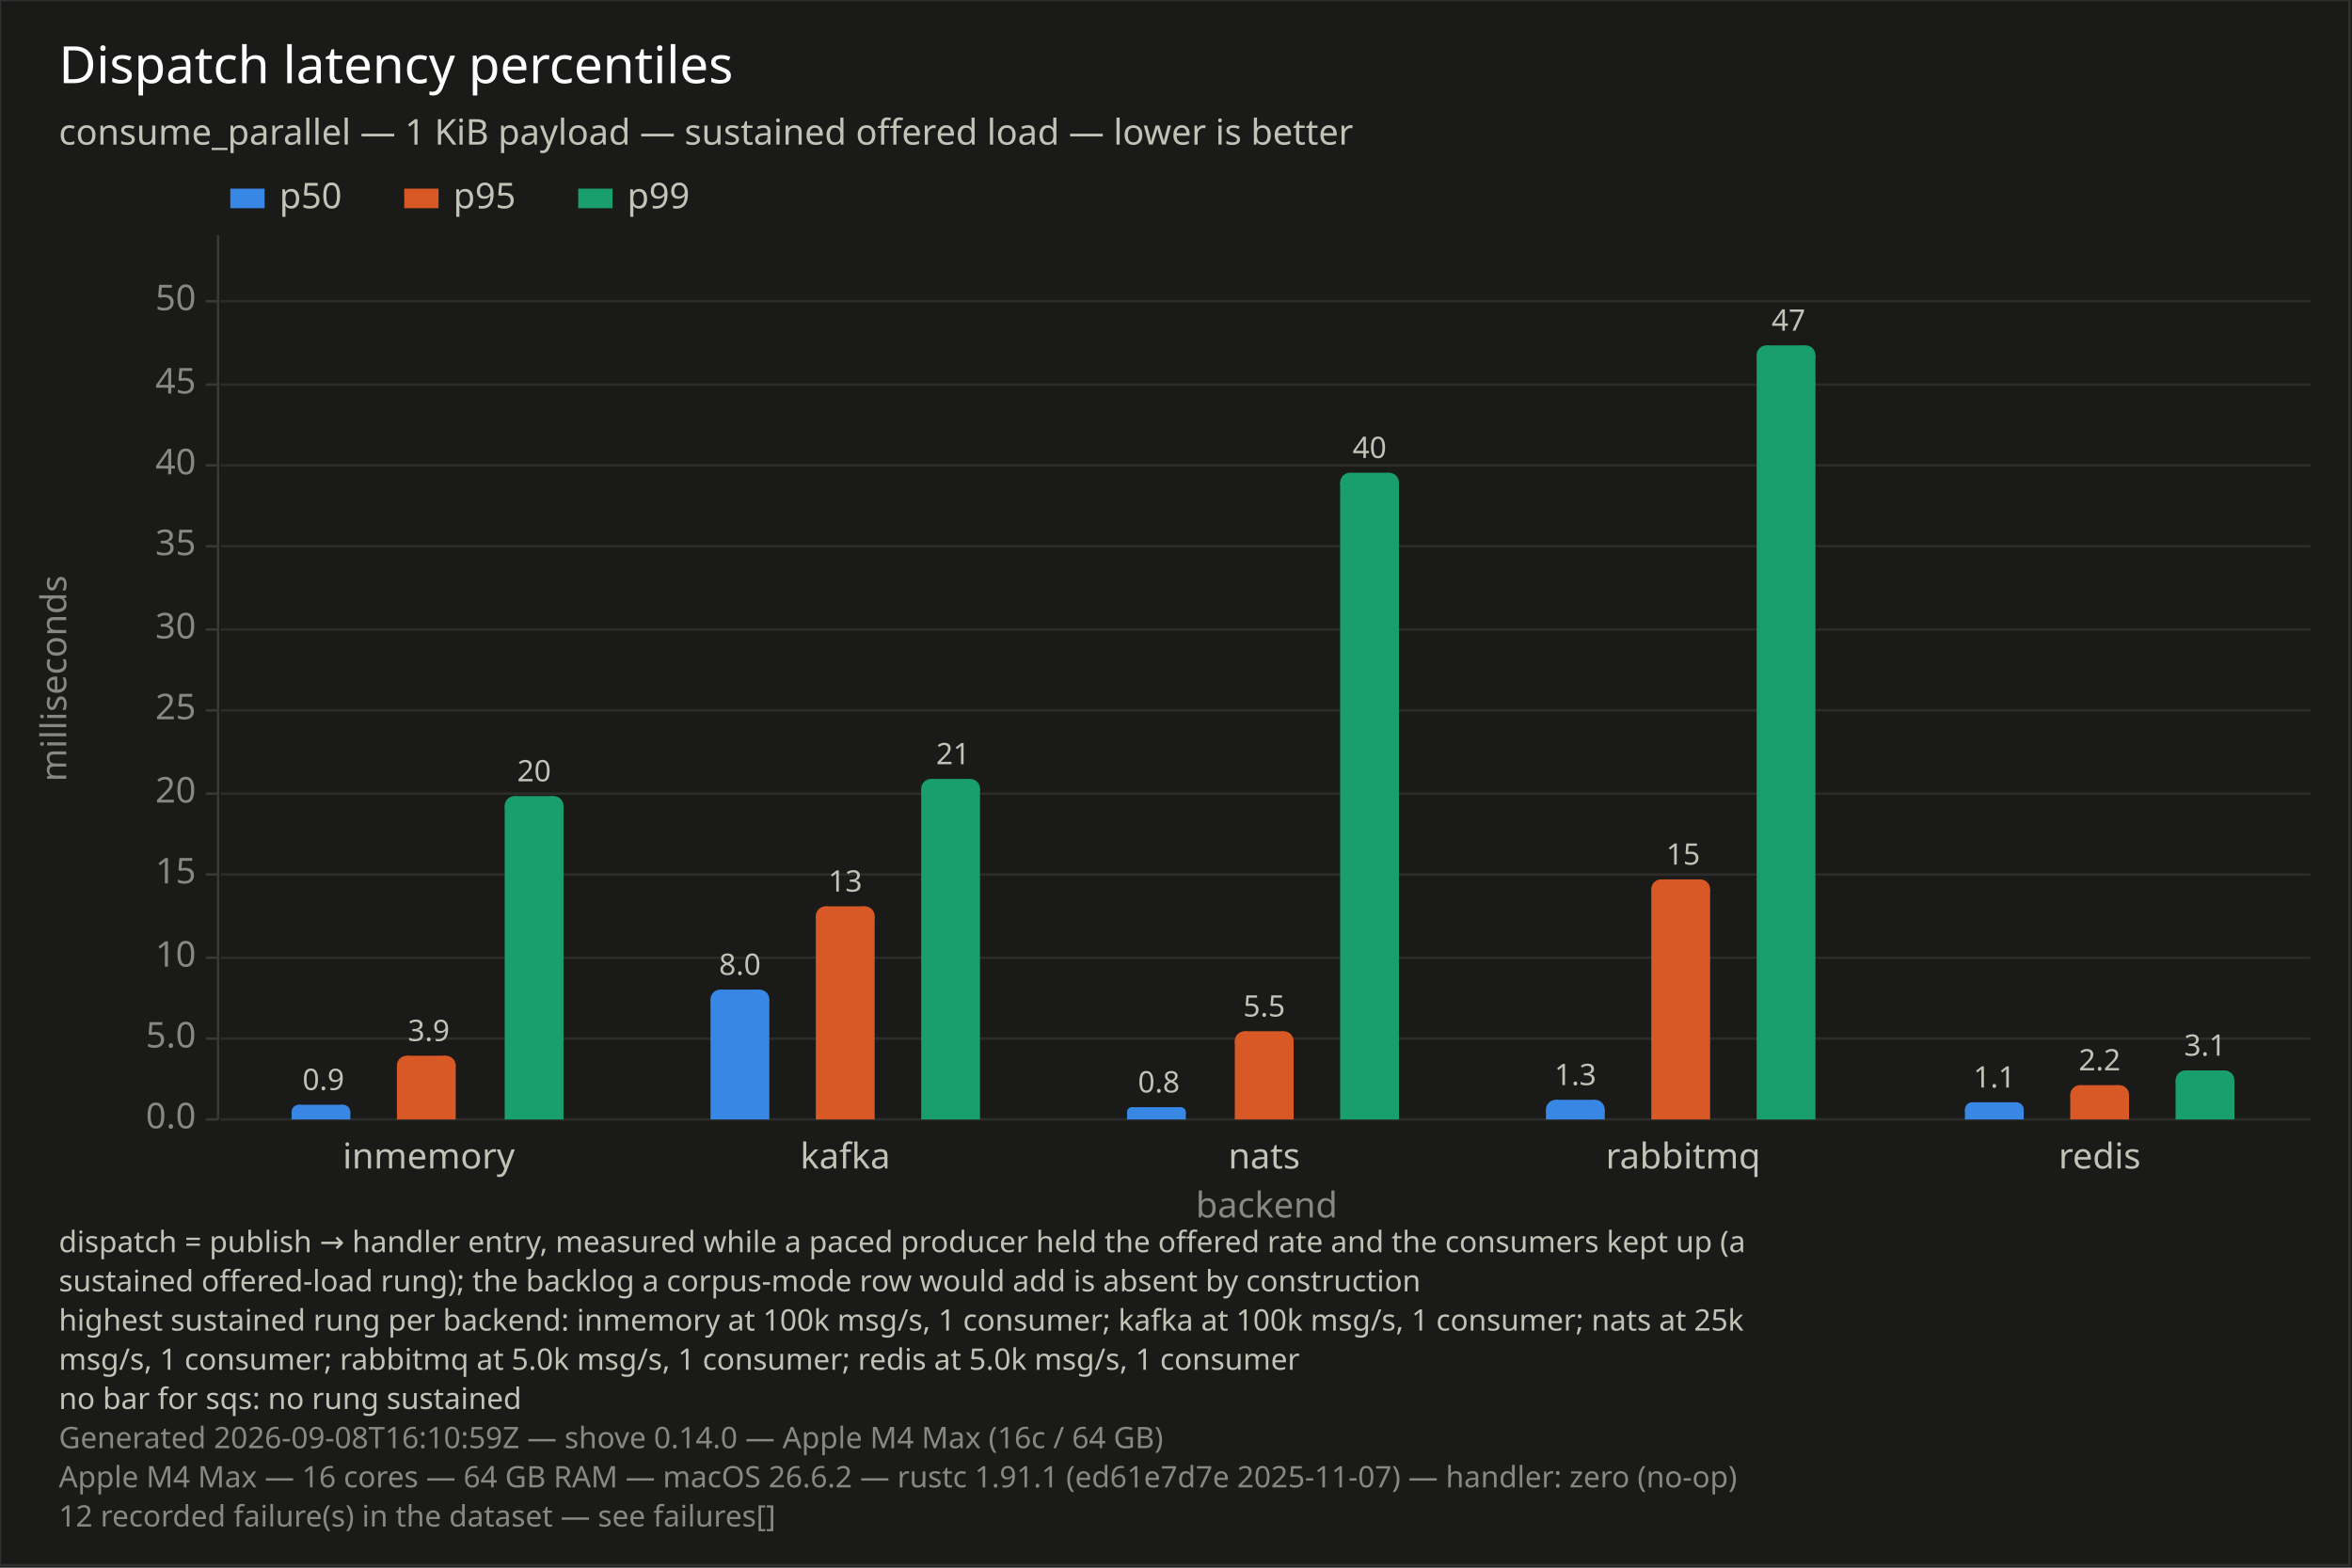
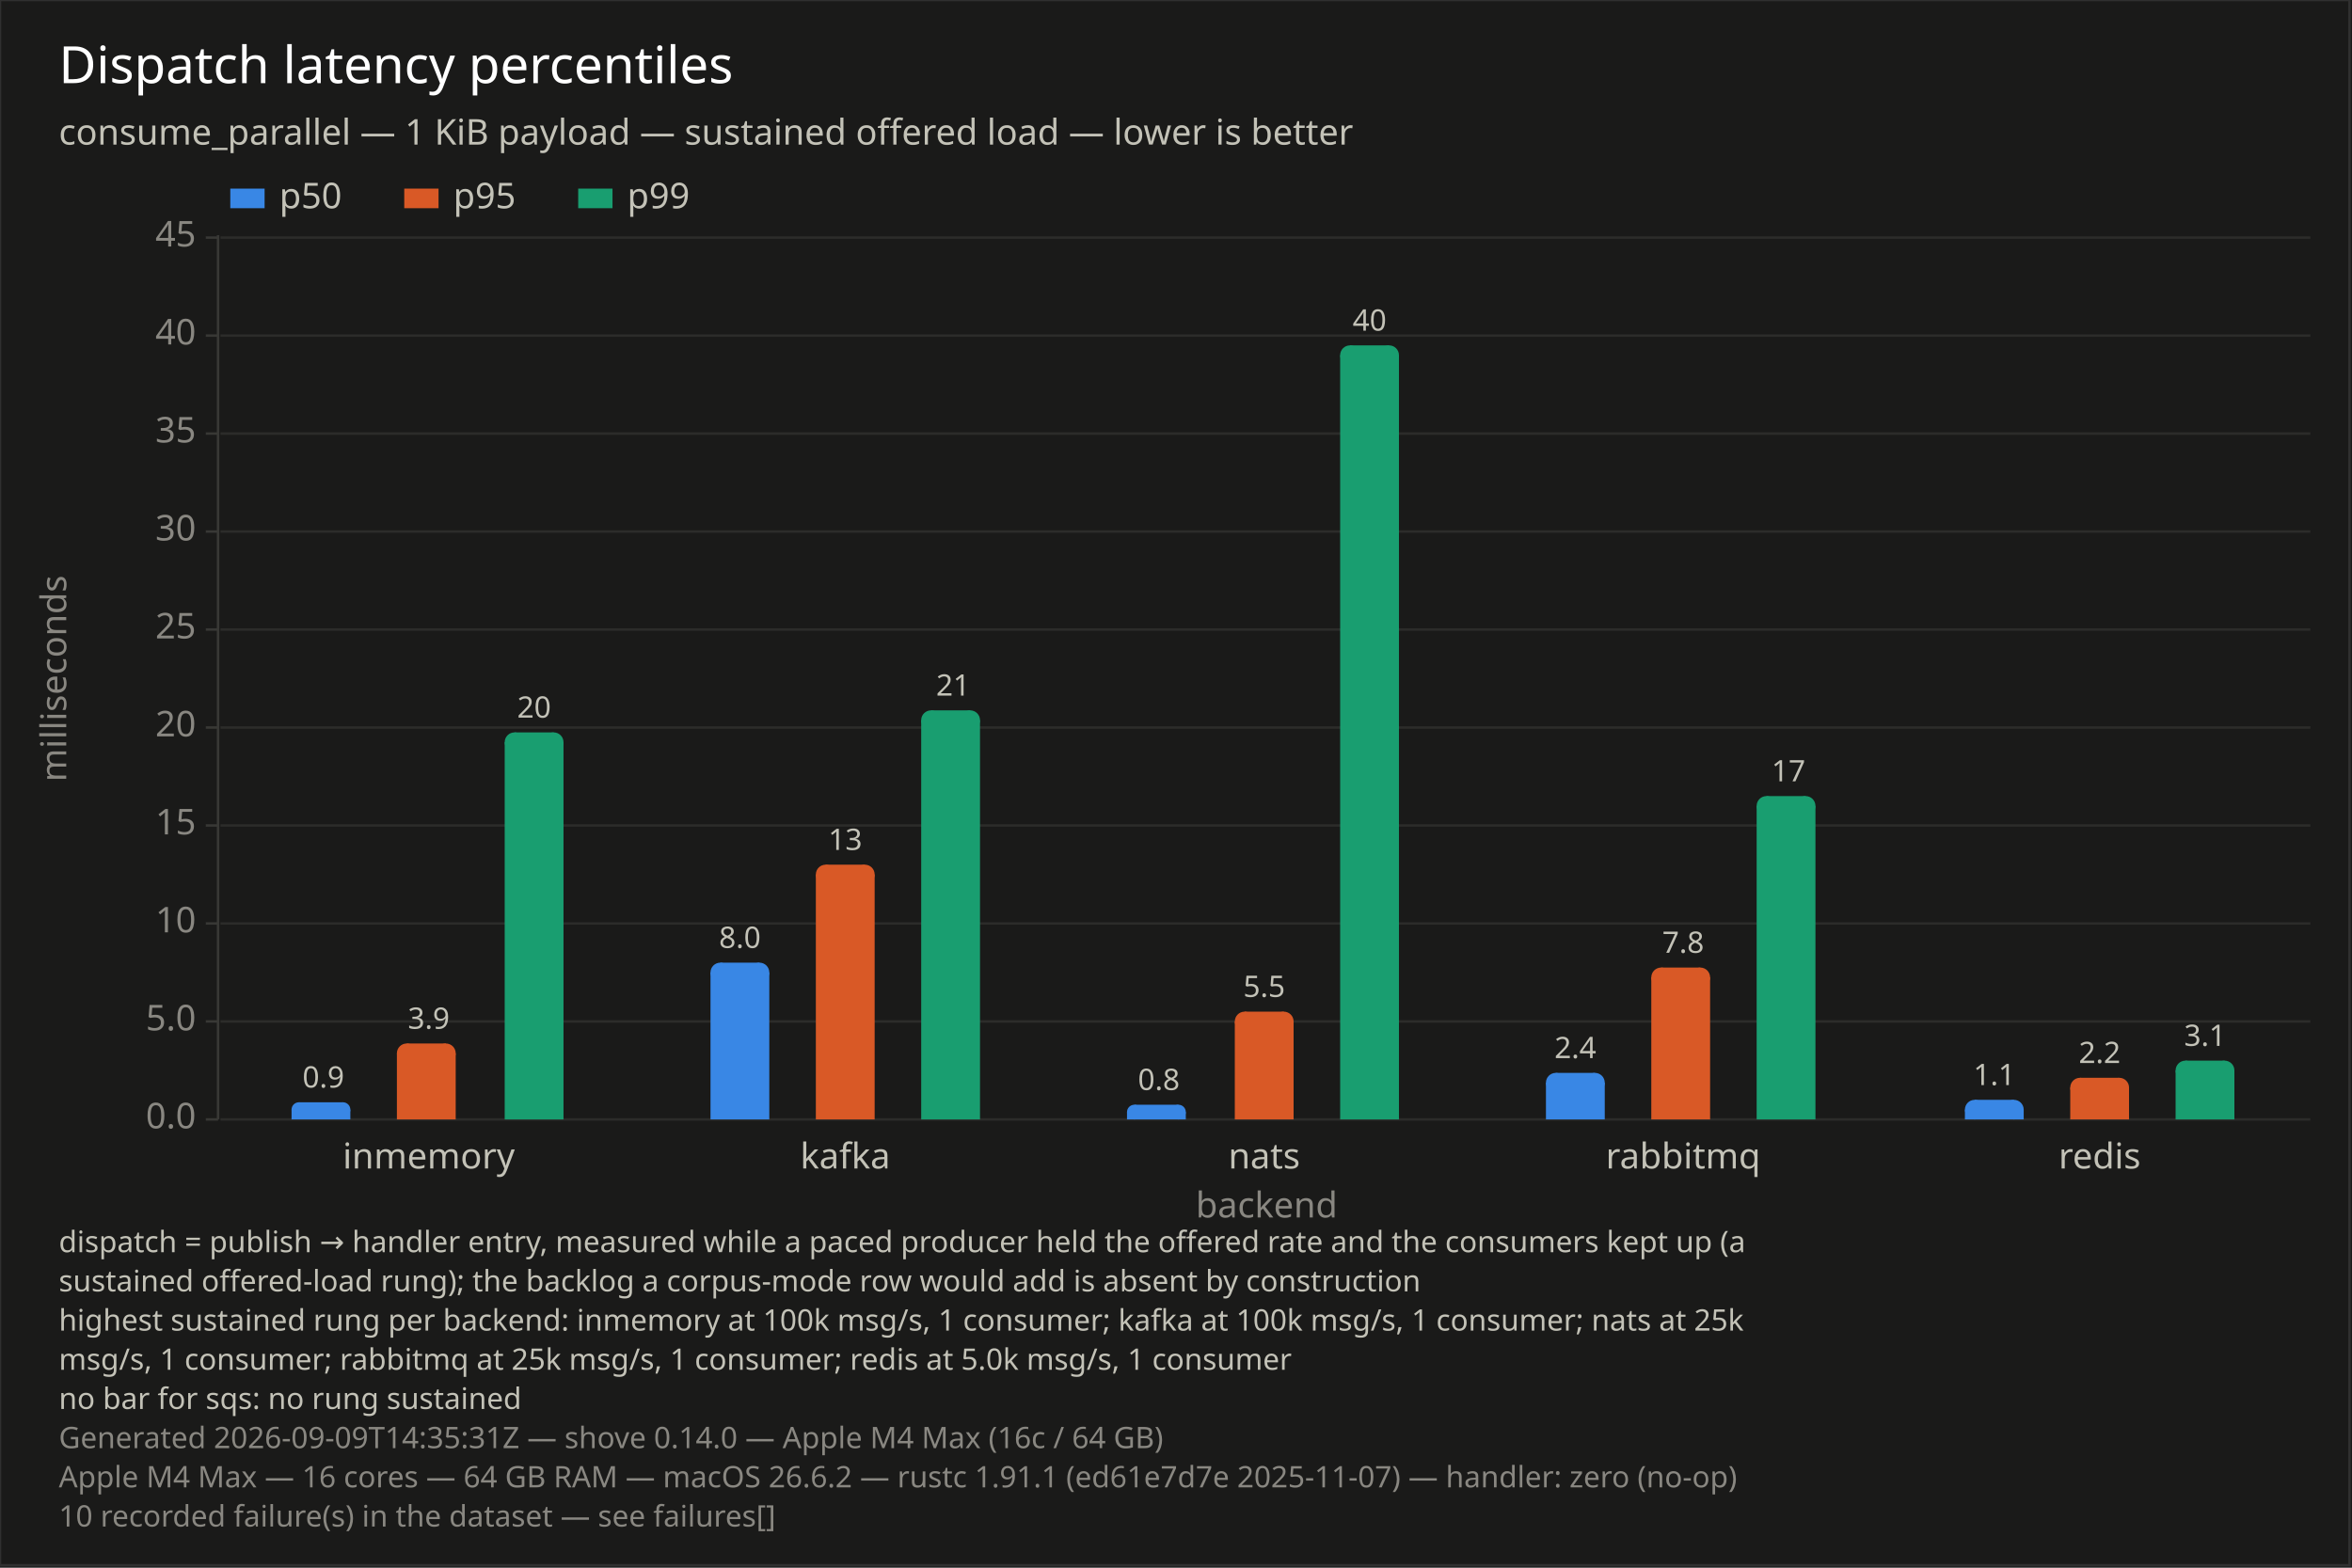
<svg xmlns="http://www.w3.org/2000/svg" width="960" height="640" viewBox="0 0 960 640">
  <rect x="0" y="0" width="960" height="640" opacity="1" fill="#1A1A19" stroke="none" />
  <rect x="0" y="0" width="959" height="639" opacity="0.1" fill="none" stroke="#FFFFFF" />
  <text x="24" y="18" dy="0.76em" text-anchor="start" font-family="sans-serif" font-size="20.968" opacity="1" fill="#FFFFFF">
Dispatch latency percentiles
</text>
  <text x="24" y="48" dy="0.76em" text-anchor="start" font-family="sans-serif" font-size="14.516" opacity="1" fill="#C3C2B7">
consume_parallel — 1 KiB payload — sustained offered load — lower is better
</text>
  <text x="24" y="502" dy="0.76em" text-anchor="start" font-family="sans-serif" font-size="12.097" opacity="1" fill="#C3C2B7">
dispatch = publish → handler entry, measured while a paced producer held the offered rate and the consumers kept up (a
</text>
  <text x="24" y="518" dy="0.76em" text-anchor="start" font-family="sans-serif" font-size="12.097" opacity="1" fill="#C3C2B7">
sustained offered-load rung); the backlog a corpus-mode row would add is absent by construction
</text>
  <text x="24" y="534" dy="0.76em" text-anchor="start" font-family="sans-serif" font-size="12.097" opacity="1" fill="#C3C2B7">
highest sustained rung per backend: inmemory at 100k msg/s, 1 consumer; kafka at 100k msg/s, 1 consumer; nats at 25k
</text>
  <text x="24" y="550" dy="0.76em" text-anchor="start" font-family="sans-serif" font-size="12.097" opacity="1" fill="#C3C2B7">
- msg/s, 1 consumer; rabbitmq at 5.0k msg/s, 1 consumer; redis at 5.0k msg/s, 1 consumer
+ msg/s, 1 consumer; rabbitmq at 25k msg/s, 1 consumer; redis at 5.0k msg/s, 1 consumer
</text>
  <text x="24" y="566" dy="0.76em" text-anchor="start" font-family="sans-serif" font-size="12.097" opacity="1" fill="#C3C2B7">
no bar for sqs: no rung sustained
</text>
  <text x="24" y="582" dy="0.76em" text-anchor="start" font-family="sans-serif" font-size="12.097" opacity="1" fill="#898781">
- Generated 2026-09-08T16:10:59Z — shove 0.14.0 — Apple M4 Max (16c / 64 GB)
+ Generated 2026-09-09T14:35:31Z — shove 0.14.0 — Apple M4 Max (16c / 64 GB)
</text>
  <text x="24" y="598" dy="0.76em" text-anchor="start" font-family="sans-serif" font-size="12.097" opacity="1" fill="#898781">
Apple M4 Max — 16 cores — 64 GB RAM — macOS 26.6.2 — rustc 1.91.1 (ed61e7d7e 2025-11-07) — handler: zero (no-op)
</text>
  <text x="24" y="614" dy="0.76em" text-anchor="start" font-family="sans-serif" font-size="12.097" opacity="1" fill="#898781">
- 12 recorded failure(s) in the dataset — see failures[]
+ 10 recorded failure(s) in the dataset — see failures[]
</text>
  <text x="16" y="277" dy="0.76em" text-anchor="middle" font-family="sans-serif" font-size="14.516" opacity="1" fill="#898781" transform="rotate(270, 16, 277)">
milliseconds
</text>
  <line opacity="1" stroke="#2C2C2A" stroke-width="1" x1="90" y1="457" x2="943" y2="457" />
-   <line opacity="1" stroke="#2C2C2A" stroke-width="1" x1="90" y1="424" x2="943" y2="424" />
-   <line opacity="1" stroke="#2C2C2A" stroke-width="1" x1="90" y1="391" x2="943" y2="391" />
-   <line opacity="1" stroke="#2C2C2A" stroke-width="1" x1="90" y1="357" x2="943" y2="357" />
-   <line opacity="1" stroke="#2C2C2A" stroke-width="1" x1="90" y1="324" x2="943" y2="324" />
-   <line opacity="1" stroke="#2C2C2A" stroke-width="1" x1="90" y1="290" x2="943" y2="290" />
+   <line opacity="1" stroke="#2C2C2A" stroke-width="1" x1="90" y1="417" x2="943" y2="417" />
+   <line opacity="1" stroke="#2C2C2A" stroke-width="1" x1="90" y1="377" x2="943" y2="377" />
+   <line opacity="1" stroke="#2C2C2A" stroke-width="1" x1="90" y1="337" x2="943" y2="337" />
+   <line opacity="1" stroke="#2C2C2A" stroke-width="1" x1="90" y1="297" x2="943" y2="297" />
  <line opacity="1" stroke="#2C2C2A" stroke-width="1" x1="90" y1="257" x2="943" y2="257" />
-   <line opacity="1" stroke="#2C2C2A" stroke-width="1" x1="90" y1="223" x2="943" y2="223" />
-   <line opacity="1" stroke="#2C2C2A" stroke-width="1" x1="90" y1="190" x2="943" y2="190" />
-   <line opacity="1" stroke="#2C2C2A" stroke-width="1" x1="90" y1="157" x2="943" y2="157" />
-   <line opacity="1" stroke="#2C2C2A" stroke-width="1" x1="90" y1="123" x2="943" y2="123" />
+   <line opacity="1" stroke="#2C2C2A" stroke-width="1" x1="90" y1="217" x2="943" y2="217" />
+   <line opacity="1" stroke="#2C2C2A" stroke-width="1" x1="90" y1="177" x2="943" y2="177" />
+   <line opacity="1" stroke="#2C2C2A" stroke-width="1" x1="90" y1="137" x2="943" y2="137" />
+   <line opacity="1" stroke="#2C2C2A" stroke-width="1" x1="90" y1="97" x2="943" y2="97" />
  <polyline fill="none" opacity="1" stroke="#383835" stroke-width="1" points="89,96 89,457 " />
  <text x="80" y="457" dy="0.5ex" text-anchor="end" font-family="sans-serif" font-size="14.516" opacity="1" fill="#898781">
0.0
</text>
  <polyline fill="none" opacity="1" stroke="#383835" stroke-width="1" points="84,457 89,457 " />
-   <text x="80" y="424" dy="0.5ex" text-anchor="end" font-family="sans-serif" font-size="14.516" opacity="1" fill="#898781">
+   <text x="80" y="417" dy="0.5ex" text-anchor="end" font-family="sans-serif" font-size="14.516" opacity="1" fill="#898781">
5.0
</text>
-   <polyline fill="none" opacity="1" stroke="#383835" stroke-width="1" points="84,424 89,424 " />
-   <text x="80" y="391" dy="0.5ex" text-anchor="end" font-family="sans-serif" font-size="14.516" opacity="1" fill="#898781">
+   <polyline fill="none" opacity="1" stroke="#383835" stroke-width="1" points="84,417 89,417 " />
+   <text x="80" y="377" dy="0.5ex" text-anchor="end" font-family="sans-serif" font-size="14.516" opacity="1" fill="#898781">
10
</text>
-   <polyline fill="none" opacity="1" stroke="#383835" stroke-width="1" points="84,391 89,391 " />
-   <text x="80" y="357" dy="0.5ex" text-anchor="end" font-family="sans-serif" font-size="14.516" opacity="1" fill="#898781">
+   <polyline fill="none" opacity="1" stroke="#383835" stroke-width="1" points="84,377 89,377 " />
+   <text x="80" y="337" dy="0.5ex" text-anchor="end" font-family="sans-serif" font-size="14.516" opacity="1" fill="#898781">
15
</text>
-   <polyline fill="none" opacity="1" stroke="#383835" stroke-width="1" points="84,357 89,357 " />
-   <text x="80" y="324" dy="0.5ex" text-anchor="end" font-family="sans-serif" font-size="14.516" opacity="1" fill="#898781">
+   <polyline fill="none" opacity="1" stroke="#383835" stroke-width="1" points="84,337 89,337 " />
+   <text x="80" y="297" dy="0.5ex" text-anchor="end" font-family="sans-serif" font-size="14.516" opacity="1" fill="#898781">
20
</text>
-   <polyline fill="none" opacity="1" stroke="#383835" stroke-width="1" points="84,324 89,324 " />
-   <text x="80" y="290" dy="0.5ex" text-anchor="end" font-family="sans-serif" font-size="14.516" opacity="1" fill="#898781">
+   <polyline fill="none" opacity="1" stroke="#383835" stroke-width="1" points="84,297 89,297 " />
+   <text x="80" y="257" dy="0.5ex" text-anchor="end" font-family="sans-serif" font-size="14.516" opacity="1" fill="#898781">
25
</text>
-   <polyline fill="none" opacity="1" stroke="#383835" stroke-width="1" points="84,290 89,290 " />
-   <text x="80" y="257" dy="0.5ex" text-anchor="end" font-family="sans-serif" font-size="14.516" opacity="1" fill="#898781">
+   <polyline fill="none" opacity="1" stroke="#383835" stroke-width="1" points="84,257 89,257 " />
+   <text x="80" y="217" dy="0.5ex" text-anchor="end" font-family="sans-serif" font-size="14.516" opacity="1" fill="#898781">
30
</text>
-   <polyline fill="none" opacity="1" stroke="#383835" stroke-width="1" points="84,257 89,257 " />
-   <text x="80" y="223" dy="0.5ex" text-anchor="end" font-family="sans-serif" font-size="14.516" opacity="1" fill="#898781">
+   <polyline fill="none" opacity="1" stroke="#383835" stroke-width="1" points="84,217 89,217 " />
+   <text x="80" y="177" dy="0.5ex" text-anchor="end" font-family="sans-serif" font-size="14.516" opacity="1" fill="#898781">
35
</text>
-   <polyline fill="none" opacity="1" stroke="#383835" stroke-width="1" points="84,223 89,223 " />
-   <text x="80" y="190" dy="0.5ex" text-anchor="end" font-family="sans-serif" font-size="14.516" opacity="1" fill="#898781">
+   <polyline fill="none" opacity="1" stroke="#383835" stroke-width="1" points="84,177 89,177 " />
+   <text x="80" y="137" dy="0.5ex" text-anchor="end" font-family="sans-serif" font-size="14.516" opacity="1" fill="#898781">
40
</text>
-   <polyline fill="none" opacity="1" stroke="#383835" stroke-width="1" points="84,190 89,190 " />
-   <text x="80" y="157" dy="0.5ex" text-anchor="end" font-family="sans-serif" font-size="14.516" opacity="1" fill="#898781">
+   <polyline fill="none" opacity="1" stroke="#383835" stroke-width="1" points="84,137 89,137 " />
+   <text x="80" y="97" dy="0.5ex" text-anchor="end" font-family="sans-serif" font-size="14.516" opacity="1" fill="#898781">
45
</text>
-   <polyline fill="none" opacity="1" stroke="#383835" stroke-width="1" points="84,157 89,157 " />
-   <text x="80" y="123" dy="0.5ex" text-anchor="end" font-family="sans-serif" font-size="14.516" opacity="1" fill="#898781">
- 50
- </text>
-   <polyline fill="none" opacity="1" stroke="#383835" stroke-width="1" points="84,123 89,123 " />
-   <rect x="119" y="454" width="24" height="3" opacity="1" fill="#3987E5" stroke="none" />
-   <rect x="122" y="451" width="18" height="4" opacity="1" fill="#3987E5" stroke="none" />
-   <circle cx="122" cy="454" r="3" opacity="1" fill="#3987E5" stroke="none" stroke-width="0" />
-   <circle cx="140" cy="454" r="3" opacity="1" fill="#3987E5" stroke="none" stroke-width="0" />
-   <text x="132" y="448" dy="-0.5ex" text-anchor="middle" font-family="sans-serif" font-size="12.097" opacity="1" fill="#C3C2B7">
+   <polyline fill="none" opacity="1" stroke="#383835" stroke-width="1" points="84,97 89,97 " />
+   <rect x="119" y="453" width="24" height="4" opacity="1" fill="#3987E5" stroke="none" />
+   <rect x="122" y="450" width="18" height="4" opacity="1" fill="#3987E5" stroke="none" />
+   <circle cx="122" cy="453" r="3" opacity="1" fill="#3987E5" stroke="none" stroke-width="0" />
+   <circle cx="140" cy="453" r="3" opacity="1" fill="#3987E5" stroke="none" stroke-width="0" />
+   <text x="132" y="447" dy="-0.5ex" text-anchor="middle" font-family="sans-serif" font-size="12.097" opacity="1" fill="#C3C2B7">
0.9
</text>
-   <rect x="162" y="435" width="24" height="22" opacity="1" fill="#D95926" stroke="none" />
-   <rect x="166" y="431" width="16" height="5" opacity="1" fill="#D95926" stroke="none" />
-   <circle cx="166" cy="435" r="4" opacity="1" fill="#D95926" stroke="none" stroke-width="0" />
-   <circle cx="182" cy="435" r="4" opacity="1" fill="#D95926" stroke="none" stroke-width="0" />
-   <text x="175" y="428" dy="-0.5ex" text-anchor="middle" font-family="sans-serif" font-size="12.097" opacity="1" fill="#C3C2B7">
+   <rect x="162" y="430" width="24" height="27" opacity="1" fill="#D95926" stroke="none" />
+   <rect x="166" y="426" width="16" height="5" opacity="1" fill="#D95926" stroke="none" />
+   <circle cx="166" cy="430" r="4" opacity="1" fill="#D95926" stroke="none" stroke-width="0" />
+   <circle cx="182" cy="430" r="4" opacity="1" fill="#D95926" stroke="none" stroke-width="0" />
+   <text x="175" y="423" dy="-0.5ex" text-anchor="middle" font-family="sans-serif" font-size="12.097" opacity="1" fill="#C3C2B7">
3.9
</text>
-   <rect x="206" y="329" width="24" height="128" opacity="1" fill="#199E70" stroke="none" />
-   <rect x="210" y="325" width="16" height="5" opacity="1" fill="#199E70" stroke="none" />
-   <circle cx="210" cy="329" r="4" opacity="1" fill="#199E70" stroke="none" stroke-width="0" />
-   <circle cx="226" cy="329" r="4" opacity="1" fill="#199E70" stroke="none" stroke-width="0" />
-   <text x="218" y="322" dy="-0.5ex" text-anchor="middle" font-family="sans-serif" font-size="12.097" opacity="1" fill="#C3C2B7">
+   <rect x="206" y="303" width="24" height="154" opacity="1" fill="#199E70" stroke="none" />
+   <rect x="210" y="299" width="16" height="5" opacity="1" fill="#199E70" stroke="none" />
+   <circle cx="210" cy="303" r="4" opacity="1" fill="#199E70" stroke="none" stroke-width="0" />
+   <circle cx="226" cy="303" r="4" opacity="1" fill="#199E70" stroke="none" stroke-width="0" />
+   <text x="218" y="296" dy="-0.5ex" text-anchor="middle" font-family="sans-serif" font-size="12.097" opacity="1" fill="#C3C2B7">
20
</text>
-   <rect x="290" y="408" width="24" height="49" opacity="1" fill="#3987E5" stroke="none" />
-   <rect x="294" y="404" width="16" height="5" opacity="1" fill="#3987E5" stroke="none" />
-   <circle cx="294" cy="408" r="4" opacity="1" fill="#3987E5" stroke="none" stroke-width="0" />
-   <circle cx="310" cy="408" r="4" opacity="1" fill="#3987E5" stroke="none" stroke-width="0" />
-   <text x="302" y="401" dy="-0.5ex" text-anchor="middle" font-family="sans-serif" font-size="12.097" opacity="1" fill="#C3C2B7">
+   <rect x="290" y="397" width="24" height="60" opacity="1" fill="#3987E5" stroke="none" />
+   <rect x="294" y="393" width="16" height="5" opacity="1" fill="#3987E5" stroke="none" />
+   <circle cx="294" cy="397" r="4" opacity="1" fill="#3987E5" stroke="none" stroke-width="0" />
+   <circle cx="310" cy="397" r="4" opacity="1" fill="#3987E5" stroke="none" stroke-width="0" />
+   <text x="302" y="390" dy="-0.5ex" text-anchor="middle" font-family="sans-serif" font-size="12.097" opacity="1" fill="#C3C2B7">
8.0
</text>
-   <rect x="333" y="374" width="24" height="83" opacity="1" fill="#D95926" stroke="none" />
-   <rect x="337" y="370" width="16" height="5" opacity="1" fill="#D95926" stroke="none" />
-   <circle cx="337" cy="374" r="4" opacity="1" fill="#D95926" stroke="none" stroke-width="0" />
-   <circle cx="353" cy="374" r="4" opacity="1" fill="#D95926" stroke="none" stroke-width="0" />
-   <text x="345" y="367" dy="-0.5ex" text-anchor="middle" font-family="sans-serif" font-size="12.097" opacity="1" fill="#C3C2B7">
+   <rect x="333" y="357" width="24" height="100" opacity="1" fill="#D95926" stroke="none" />
+   <rect x="337" y="353" width="16" height="5" opacity="1" fill="#D95926" stroke="none" />
+   <circle cx="337" cy="357" r="4" opacity="1" fill="#D95926" stroke="none" stroke-width="0" />
+   <circle cx="353" cy="357" r="4" opacity="1" fill="#D95926" stroke="none" stroke-width="0" />
+   <text x="345" y="350" dy="-0.5ex" text-anchor="middle" font-family="sans-serif" font-size="12.097" opacity="1" fill="#C3C2B7">
13
</text>
-   <rect x="376" y="322" width="24" height="135" opacity="1" fill="#199E70" stroke="none" />
-   <rect x="380" y="318" width="16" height="5" opacity="1" fill="#199E70" stroke="none" />
-   <circle cx="380" cy="322" r="4" opacity="1" fill="#199E70" stroke="none" stroke-width="0" />
-   <circle cx="396" cy="322" r="4" opacity="1" fill="#199E70" stroke="none" stroke-width="0" />
-   <text x="389" y="315" dy="-0.5ex" text-anchor="middle" font-family="sans-serif" font-size="12.097" opacity="1" fill="#C3C2B7">
+   <rect x="376" y="294" width="24" height="163" opacity="1" fill="#199E70" stroke="none" />
+   <rect x="380" y="290" width="16" height="5" opacity="1" fill="#199E70" stroke="none" />
+   <circle cx="380" cy="294" r="4" opacity="1" fill="#199E70" stroke="none" stroke-width="0" />
+   <circle cx="396" cy="294" r="4" opacity="1" fill="#199E70" stroke="none" stroke-width="0" />
+   <text x="389" y="287" dy="-0.5ex" text-anchor="middle" font-family="sans-serif" font-size="12.097" opacity="1" fill="#C3C2B7">
21
</text>
  <rect x="460" y="454" width="24" height="3" opacity="1" fill="#3987E5" stroke="none" />
-   <rect x="462" y="452" width="20" height="3" opacity="1" fill="#3987E5" stroke="none" />
-   <circle cx="462" cy="454" r="2" opacity="1" fill="#3987E5" stroke="none" stroke-width="0" />
-   <circle cx="482" cy="454" r="2" opacity="1" fill="#3987E5" stroke="none" stroke-width="0" />
-   <text x="473" y="449" dy="-0.5ex" text-anchor="middle" font-family="sans-serif" font-size="12.097" opacity="1" fill="#C3C2B7">
+   <rect x="463" y="451" width="18" height="4" opacity="1" fill="#3987E5" stroke="none" />
+   <circle cx="463" cy="454" r="3" opacity="1" fill="#3987E5" stroke="none" stroke-width="0" />
+   <circle cx="481" cy="454" r="3" opacity="1" fill="#3987E5" stroke="none" stroke-width="0" />
+   <text x="473" y="448" dy="-0.5ex" text-anchor="middle" font-family="sans-serif" font-size="12.097" opacity="1" fill="#C3C2B7">
0.8
</text>
-   <rect x="504" y="425" width="24" height="32" opacity="1" fill="#D95926" stroke="none" />
-   <rect x="508" y="421" width="16" height="5" opacity="1" fill="#D95926" stroke="none" />
-   <circle cx="508" cy="425" r="4" opacity="1" fill="#D95926" stroke="none" stroke-width="0" />
-   <circle cx="524" cy="425" r="4" opacity="1" fill="#D95926" stroke="none" stroke-width="0" />
-   <text x="516" y="418" dy="-0.5ex" text-anchor="middle" font-family="sans-serif" font-size="12.097" opacity="1" fill="#C3C2B7">
+   <rect x="504" y="417" width="24" height="40" opacity="1" fill="#D95926" stroke="none" />
+   <rect x="508" y="413" width="16" height="5" opacity="1" fill="#D95926" stroke="none" />
+   <circle cx="508" cy="417" r="4" opacity="1" fill="#D95926" stroke="none" stroke-width="0" />
+   <circle cx="524" cy="417" r="4" opacity="1" fill="#D95926" stroke="none" stroke-width="0" />
+   <text x="516" y="410" dy="-0.5ex" text-anchor="middle" font-family="sans-serif" font-size="12.097" opacity="1" fill="#C3C2B7">
5.5
</text>
-   <rect x="547" y="197" width="24" height="260" opacity="1" fill="#199E70" stroke="none" />
-   <rect x="551" y="193" width="16" height="5" opacity="1" fill="#199E70" stroke="none" />
-   <circle cx="551" cy="197" r="4" opacity="1" fill="#199E70" stroke="none" stroke-width="0" />
-   <circle cx="567" cy="197" r="4" opacity="1" fill="#199E70" stroke="none" stroke-width="0" />
-   <text x="559" y="190" dy="-0.5ex" text-anchor="middle" font-family="sans-serif" font-size="12.097" opacity="1" fill="#C3C2B7">
+   <rect x="547" y="145" width="24" height="312" opacity="1" fill="#199E70" stroke="none" />
+   <rect x="551" y="141" width="16" height="5" opacity="1" fill="#199E70" stroke="none" />
+   <circle cx="551" cy="145" r="4" opacity="1" fill="#199E70" stroke="none" stroke-width="0" />
+   <circle cx="567" cy="145" r="4" opacity="1" fill="#199E70" stroke="none" stroke-width="0" />
+   <text x="559" y="138" dy="-0.5ex" text-anchor="middle" font-family="sans-serif" font-size="12.097" opacity="1" fill="#C3C2B7">
40
</text>
-   <rect x="631" y="453" width="24" height="4" opacity="1" fill="#3987E5" stroke="none" />
-   <rect x="635" y="449" width="16" height="5" opacity="1" fill="#3987E5" stroke="none" />
-   <circle cx="635" cy="453" r="4" opacity="1" fill="#3987E5" stroke="none" stroke-width="0" />
-   <circle cx="651" cy="453" r="4" opacity="1" fill="#3987E5" stroke="none" stroke-width="0" />
-   <text x="643" y="446" dy="-0.5ex" text-anchor="middle" font-family="sans-serif" font-size="12.097" opacity="1" fill="#C3C2B7">
- 1.3
- </text>
-   <rect x="674" y="363" width="24" height="94" opacity="1" fill="#D95926" stroke="none" />
-   <rect x="678" y="359" width="16" height="5" opacity="1" fill="#D95926" stroke="none" />
-   <circle cx="678" cy="363" r="4" opacity="1" fill="#D95926" stroke="none" stroke-width="0" />
-   <circle cx="694" cy="363" r="4" opacity="1" fill="#D95926" stroke="none" stroke-width="0" />
-   <text x="687" y="356" dy="-0.5ex" text-anchor="middle" font-family="sans-serif" font-size="12.097" opacity="1" fill="#C3C2B7">
- 15
- </text>
-   <rect x="717" y="145" width="24" height="312" opacity="1" fill="#199E70" stroke="none" />
-   <rect x="721" y="141" width="16" height="5" opacity="1" fill="#199E70" stroke="none" />
-   <circle cx="721" cy="145" r="4" opacity="1" fill="#199E70" stroke="none" stroke-width="0" />
-   <circle cx="737" cy="145" r="4" opacity="1" fill="#199E70" stroke="none" stroke-width="0" />
-   <text x="730" y="138" dy="-0.5ex" text-anchor="middle" font-family="sans-serif" font-size="12.097" opacity="1" fill="#C3C2B7">
- 47
+   <rect x="631" y="442" width="24" height="15" opacity="1" fill="#3987E5" stroke="none" />
+   <rect x="635" y="438" width="16" height="5" opacity="1" fill="#3987E5" stroke="none" />
+   <circle cx="635" cy="442" r="4" opacity="1" fill="#3987E5" stroke="none" stroke-width="0" />
+   <circle cx="651" cy="442" r="4" opacity="1" fill="#3987E5" stroke="none" stroke-width="0" />
+   <text x="643" y="435" dy="-0.5ex" text-anchor="middle" font-family="sans-serif" font-size="12.097" opacity="1" fill="#C3C2B7">
+ 2.4
+ </text>
+   <rect x="674" y="399" width="24" height="58" opacity="1" fill="#D95926" stroke="none" />
+   <rect x="678" y="395" width="16" height="5" opacity="1" fill="#D95926" stroke="none" />
+   <circle cx="678" cy="399" r="4" opacity="1" fill="#D95926" stroke="none" stroke-width="0" />
+   <circle cx="694" cy="399" r="4" opacity="1" fill="#D95926" stroke="none" stroke-width="0" />
+   <text x="687" y="392" dy="-0.5ex" text-anchor="middle" font-family="sans-serif" font-size="12.097" opacity="1" fill="#C3C2B7">
+ 7.8
+ </text>
+   <rect x="717" y="329" width="24" height="128" opacity="1" fill="#199E70" stroke="none" />
+   <rect x="721" y="325" width="16" height="5" opacity="1" fill="#199E70" stroke="none" />
+   <circle cx="721" cy="329" r="4" opacity="1" fill="#199E70" stroke="none" stroke-width="0" />
+   <circle cx="737" cy="329" r="4" opacity="1" fill="#199E70" stroke="none" stroke-width="0" />
+   <text x="730" y="322" dy="-0.5ex" text-anchor="middle" font-family="sans-serif" font-size="12.097" opacity="1" fill="#C3C2B7">
+ 17
</text>
  <rect x="802" y="453" width="24" height="4" opacity="1" fill="#3987E5" stroke="none" />
-   <rect x="805" y="450" width="18" height="4" opacity="1" fill="#3987E5" stroke="none" />
-   <circle cx="805" cy="453" r="3" opacity="1" fill="#3987E5" stroke="none" stroke-width="0" />
-   <circle cx="823" cy="453" r="3" opacity="1" fill="#3987E5" stroke="none" stroke-width="0" />
-   <text x="814" y="447" dy="-0.5ex" text-anchor="middle" font-family="sans-serif" font-size="12.097" opacity="1" fill="#C3C2B7">
+   <rect x="806" y="449" width="16" height="5" opacity="1" fill="#3987E5" stroke="none" />
+   <circle cx="806" cy="453" r="4" opacity="1" fill="#3987E5" stroke="none" stroke-width="0" />
+   <circle cx="822" cy="453" r="4" opacity="1" fill="#3987E5" stroke="none" stroke-width="0" />
+   <text x="814" y="446" dy="-0.5ex" text-anchor="middle" font-family="sans-serif" font-size="12.097" opacity="1" fill="#C3C2B7">
1.1
</text>
-   <rect x="845" y="447" width="24" height="10" opacity="1" fill="#D95926" stroke="none" />
-   <rect x="849" y="443" width="16" height="5" opacity="1" fill="#D95926" stroke="none" />
-   <circle cx="849" cy="447" r="4" opacity="1" fill="#D95926" stroke="none" stroke-width="0" />
-   <circle cx="865" cy="447" r="4" opacity="1" fill="#D95926" stroke="none" stroke-width="0" />
-   <text x="857" y="440" dy="-0.5ex" text-anchor="middle" font-family="sans-serif" font-size="12.097" opacity="1" fill="#C3C2B7">
+   <rect x="845" y="444" width="24" height="13" opacity="1" fill="#D95926" stroke="none" />
+   <rect x="849" y="440" width="16" height="5" opacity="1" fill="#D95926" stroke="none" />
+   <circle cx="849" cy="444" r="4" opacity="1" fill="#D95926" stroke="none" stroke-width="0" />
+   <circle cx="865" cy="444" r="4" opacity="1" fill="#D95926" stroke="none" stroke-width="0" />
+   <text x="857" y="437" dy="-0.5ex" text-anchor="middle" font-family="sans-serif" font-size="12.097" opacity="1" fill="#C3C2B7">
2.2
</text>
-   <rect x="888" y="441" width="24" height="16" opacity="1" fill="#199E70" stroke="none" />
-   <rect x="892" y="437" width="16" height="5" opacity="1" fill="#199E70" stroke="none" />
-   <circle cx="892" cy="441" r="4" opacity="1" fill="#199E70" stroke="none" stroke-width="0" />
-   <circle cx="908" cy="441" r="4" opacity="1" fill="#199E70" stroke="none" stroke-width="0" />
-   <text x="900" y="434" dy="-0.5ex" text-anchor="middle" font-family="sans-serif" font-size="12.097" opacity="1" fill="#C3C2B7">
+   <rect x="888" y="437" width="24" height="20" opacity="1" fill="#199E70" stroke="none" />
+   <rect x="892" y="433" width="16" height="5" opacity="1" fill="#199E70" stroke="none" />
+   <circle cx="892" cy="437" r="4" opacity="1" fill="#199E70" stroke="none" stroke-width="0" />
+   <circle cx="908" cy="437" r="4" opacity="1" fill="#199E70" stroke="none" stroke-width="0" />
+   <text x="900" y="430" dy="-0.5ex" text-anchor="middle" font-family="sans-serif" font-size="12.097" opacity="1" fill="#C3C2B7">
3.1
</text>
  <text x="175" y="466" dy="0.76em" text-anchor="middle" font-family="sans-serif" font-size="14.516" opacity="1" fill="#C3C2B7">
inmemory
</text>
  <text x="345" y="466" dy="0.76em" text-anchor="middle" font-family="sans-serif" font-size="14.516" opacity="1" fill="#C3C2B7">
kafka
</text>
  <text x="516" y="466" dy="0.76em" text-anchor="middle" font-family="sans-serif" font-size="14.516" opacity="1" fill="#C3C2B7">
nats
</text>
  <text x="687" y="466" dy="0.76em" text-anchor="middle" font-family="sans-serif" font-size="14.516" opacity="1" fill="#C3C2B7">
rabbitmq
</text>
  <text x="857" y="466" dy="0.76em" text-anchor="middle" font-family="sans-serif" font-size="14.516" opacity="1" fill="#C3C2B7">
redis
</text>
  <text x="517" y="486" dy="0.76em" text-anchor="middle" font-family="sans-serif" font-size="14.516" opacity="1" fill="#898781">
backend
</text>
  <rect x="94" y="77" width="14" height="8" opacity="1" fill="#3987E5" stroke="none" />
  <text x="114" y="74" dy="0.76em" text-anchor="start" font-family="sans-serif" font-size="14.516" opacity="1" fill="#C3C2B7">
p50
</text>
  <rect x="165" y="77" width="14" height="8" opacity="1" fill="#D95926" stroke="none" />
  <text x="185" y="74" dy="0.76em" text-anchor="start" font-family="sans-serif" font-size="14.516" opacity="1" fill="#C3C2B7">
p95
</text>
  <rect x="236" y="77" width="14" height="8" opacity="1" fill="#199E70" stroke="none" />
  <text x="256" y="74" dy="0.76em" text-anchor="start" font-family="sans-serif" font-size="14.516" opacity="1" fill="#C3C2B7">
p99
</text>
</svg>
